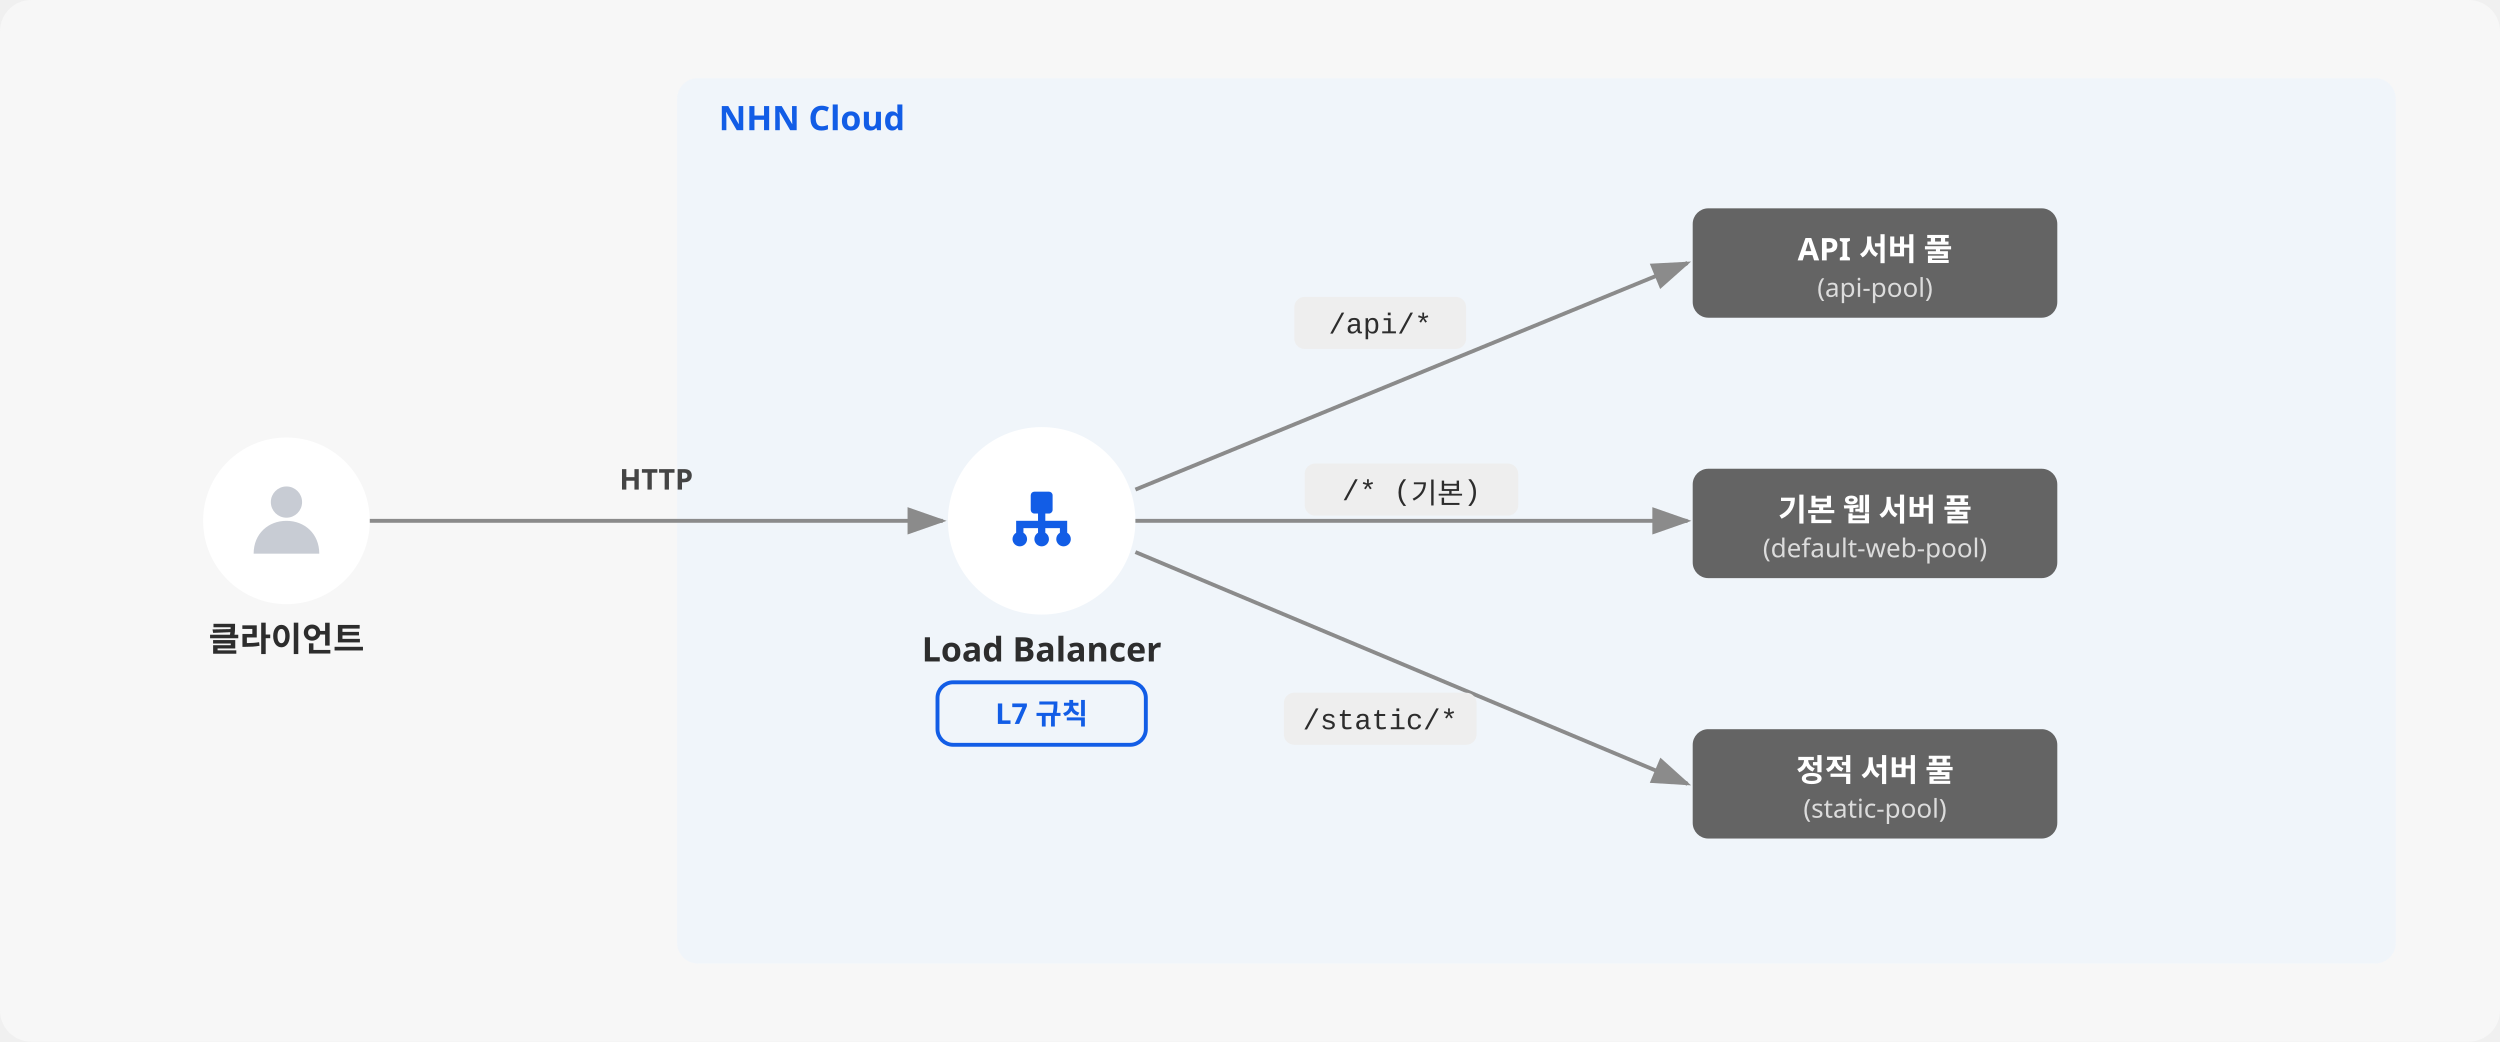
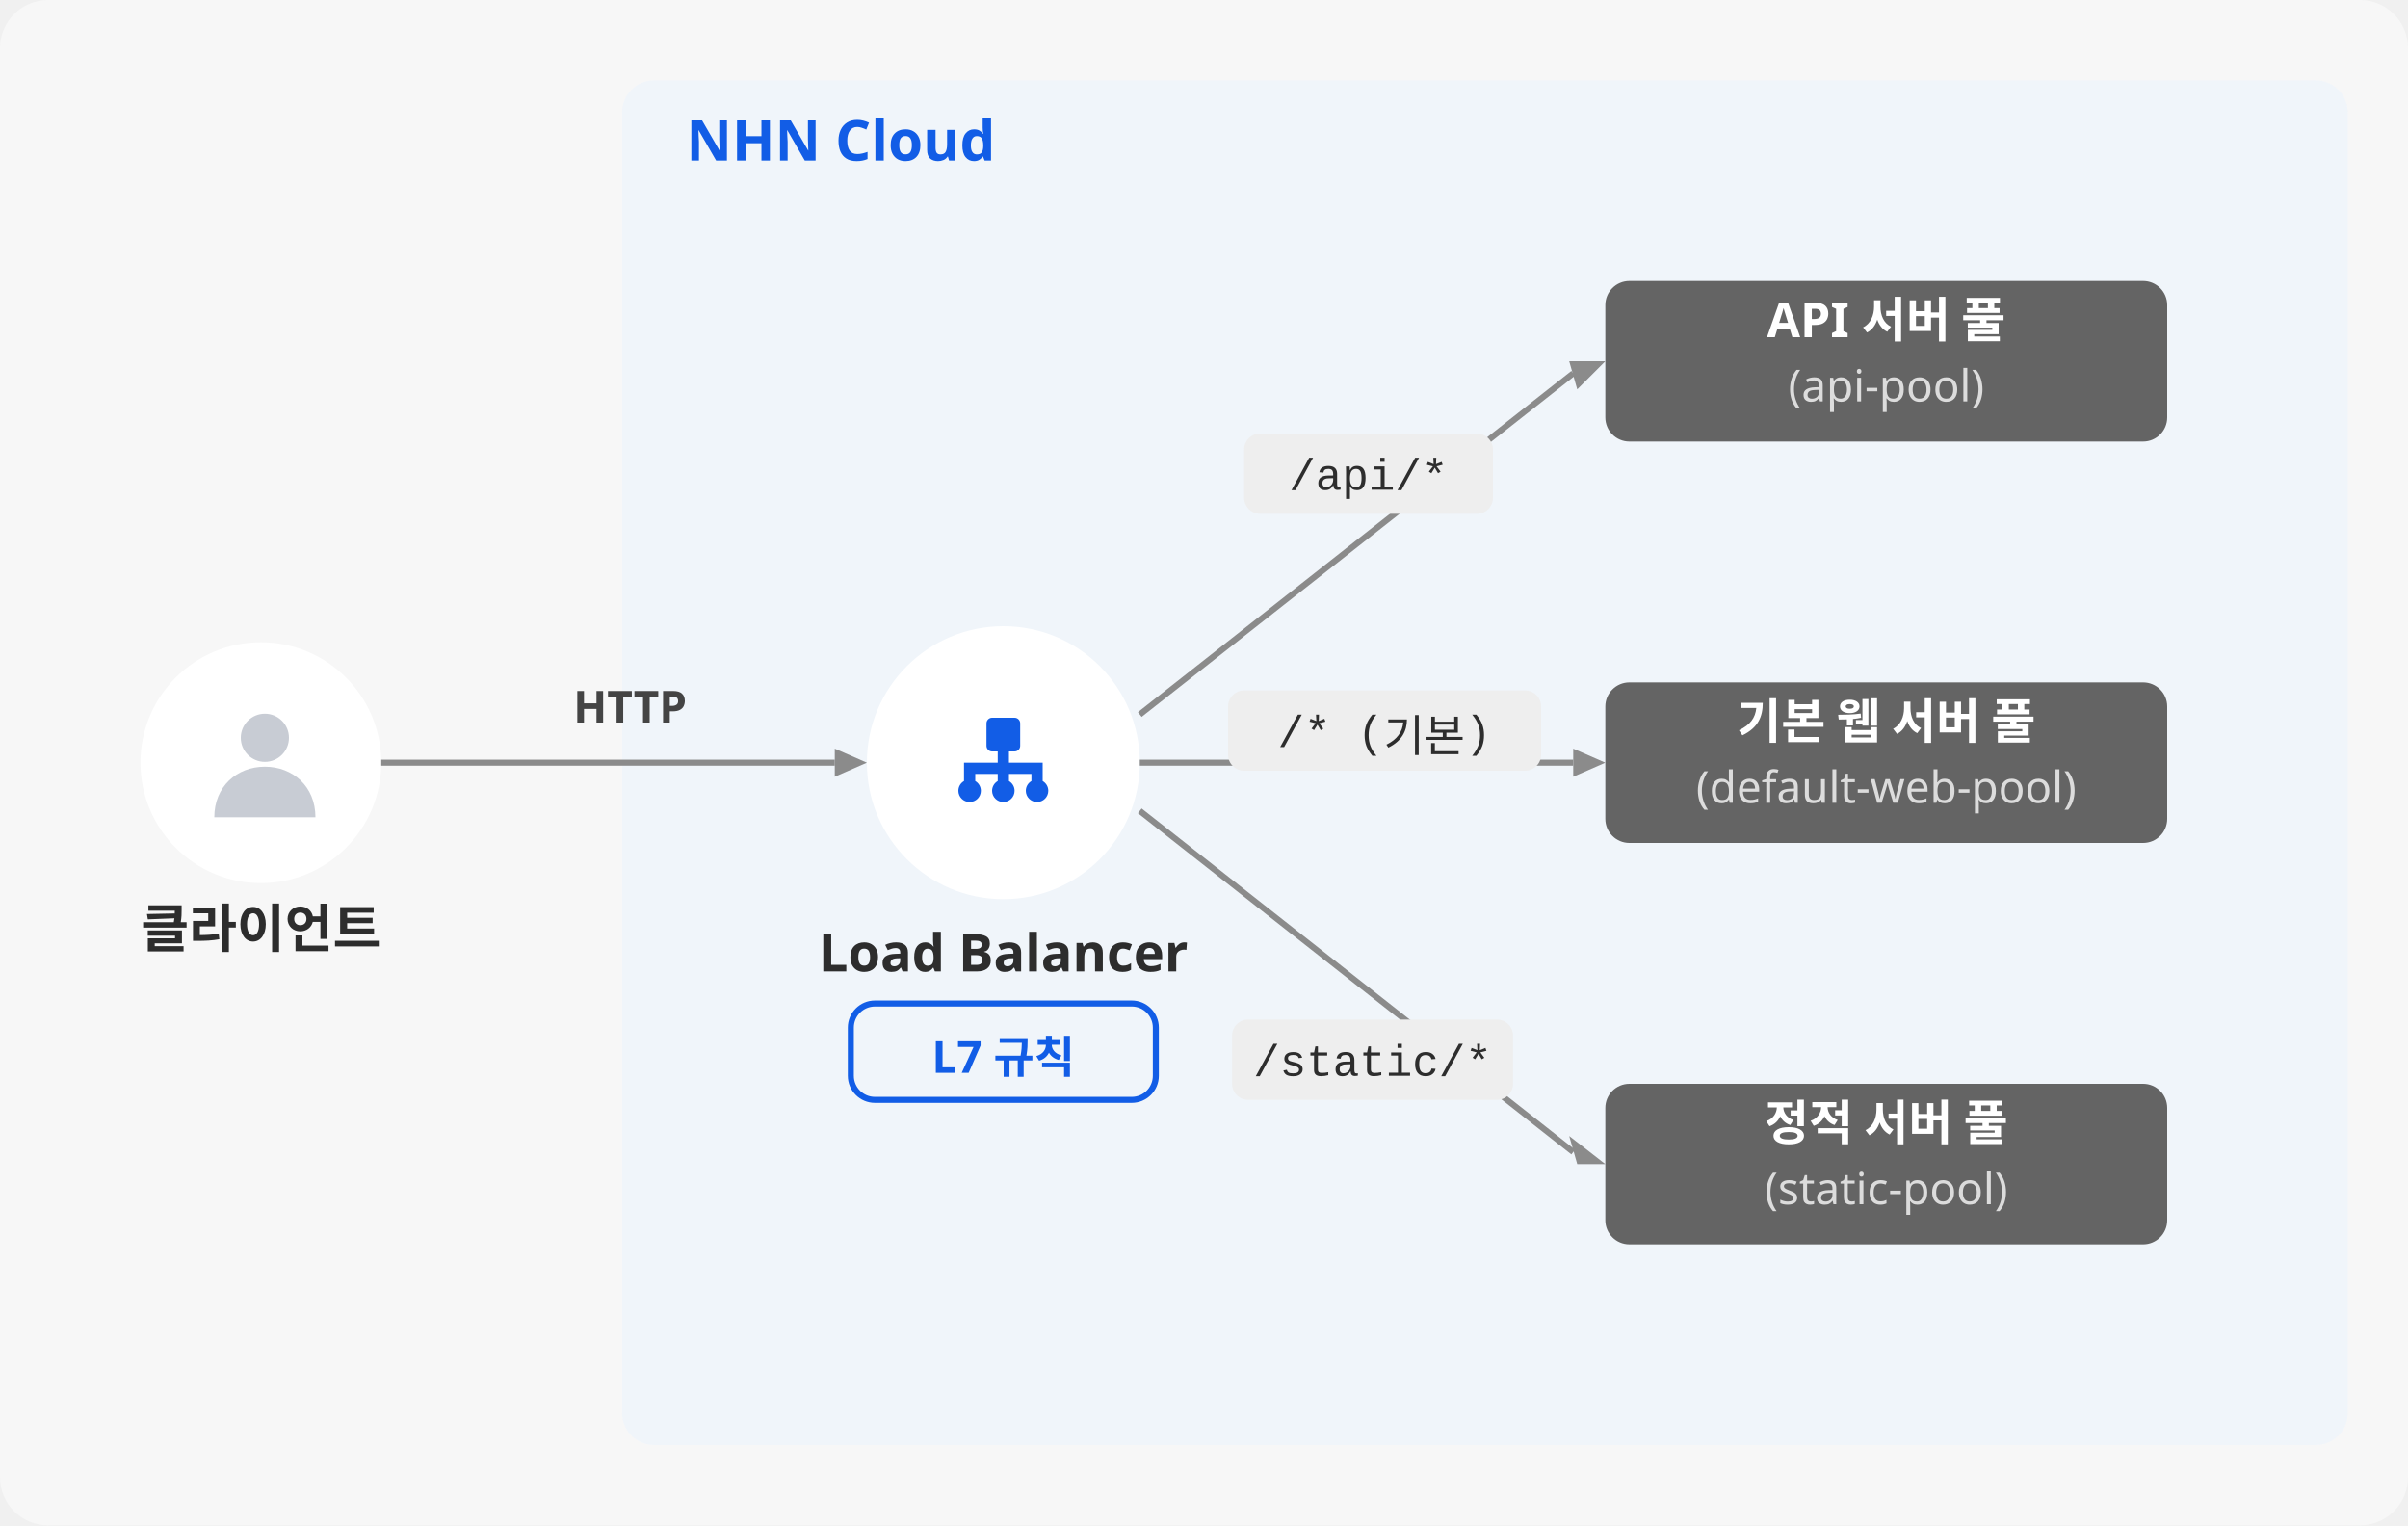
- <svg xmlns="http://www.w3.org/2000/svg" viewBox="0 0 960 400" font-family="'Pretendard', sans-serif">
-   <rect width="960" height="400" rx="12" fill="#F7F7F7" />
-   <defs>
-     <marker id="arrow" markerWidth="10" markerHeight="7" refX="9" refY="3.5" orient="auto">
-       <polygon points="0 0, 10 3.5, 0 7" fill="#8B8B8B" />
-     </marker>
-   </defs>
-   <rect x="260" y="30" width="660" height="340" rx="8" fill="#E7F2FF" opacity="0.4" />
-   <text x="276" y="50" fill="#125DE6" font-size="13" font-weight="700">NHN Cloud</text>
-   <circle cx="110" cy="200" r="32" fill="#FFFFFF" />
-   <g transform="translate(92.6, 182.6) scale(0.6)">
+ <svg xmlns="http://www.w3.org/2000/svg" viewBox="0 0 600 380" font-family="'Pretendard', sans-serif">
+   <rect width="600" height="380" rx="12" fill="#F7F7F7" />
+   <rect x="155" y="20" width="430" height="340" rx="8" fill="#E7F2FF" opacity="0.4" />
+   <text x="171" y="40" fill="#125DE6" font-size="14" font-weight="700">NHN Cloud</text>
+   <circle cx="65" cy="190" r="30" fill="#FFFFFF" />
+   <g transform="translate(48.6, 173.6) scale(0.6)">
    <circle cx="29" cy="17" r="10" fill="#C8CCD4" />
    <path fill-rule="evenodd" clip-rule="evenodd" d="M50 50C50 37.217 40.598 29 29 29C17.402 29 8 37.217 8 50H50Z" fill="#C8CCD4" />
  </g>
-   <text x="110" y="250" text-anchor="middle" fill="#2D2D2D" font-size="13" font-weight="600">클라이언트</text>
-   <line x1="142" y1="200" x2="362" y2="200" stroke="#8B8B8B" stroke-width="1.5" marker-end="url(#arrow)" />
-   <text x="252" y="188" text-anchor="middle" fill="#444444" font-size="11" font-weight="600">HTTP</text>
-   <circle cx="400" cy="200" r="36" fill="#FFFFFF" />
-   <g transform="translate(386, 186) scale(0.7)">
+   <text x="65" y="236" text-anchor="middle" fill="#2D2D2D" font-size="13" font-weight="600">클라이언트</text>
+   <line x1="95" y1="190" x2="208" y2="190" stroke="#8B8B8B" stroke-width="1.5" />
+   <polygon points="208,186.5 216,190 208,193.5" fill="#8B8B8B" />
+   <text x="157" y="180" text-anchor="middle" fill="#444444" font-size="11" font-weight="600">HTTP</text>
+   <circle cx="250" cy="190" r="34" fill="#FFFFFF" />
+   <g transform="translate(236, 176) scale(0.7)">
    <path d="M24 4C25.105 4 26 4.895 26 6V14C26 15.105 25.105 16 24 16H22V20H34V26.536C35.195 27.228 36 28.52 36 30C36 32.209 34.209 34 32 34C29.791 34 28 32.209 28 30C28 28.52 28.805 27.228 30 26.536V24H22V26.536C23.195 27.228 24 28.52 24 30C24 32.209 22.209 34 20 34C17.791 34 16 32.209 16 30C16 28.52 16.805 27.228 18 26.536V24H10V26.536C11.195 27.228 12 28.52 12 30C12 32.209 10.209 34 8 34C5.791 34 4 32.209 4 30C4 28.52 4.805 27.228 6 26.536V20H18V16H16C14.895 16 14 15.105 14 14V6C14 4.895 14.895 4 16 4H24Z" fill="#125DE6" />
  </g>
-   <text x="400" y="254" text-anchor="middle" fill="#2D2D2D" font-size="13" font-weight="600">Load Balancer</text>
-   <rect x="360" y="262" width="80" height="24" rx="6" fill="none" stroke="#125DE6" stroke-width="1.5" />
-   <text x="400" y="278" text-anchor="middle" fill="#125DE6" font-size="11" font-weight="600">L7 규칙</text>
-   <rect x="650" y="80" width="140" height="42" rx="6" fill="#646464" />
-   <text x="720" y="100" text-anchor="middle" fill="#FFFFFF" font-size="12" font-weight="600">API 서버 풀</text>
-   <text x="720" y="114" text-anchor="middle" fill="#DCDCDC" font-size="10">(api-pool)</text>
-   <rect x="650" y="180" width="140" height="42" rx="6" fill="#646464" />
-   <text x="720" y="200" text-anchor="middle" fill="#FFFFFF" font-size="12" font-weight="600">기본 웹 서버 풀</text>
-   <text x="720" y="214" text-anchor="middle" fill="#DCDCDC" font-size="10">(default-web-pool)</text>
-   <rect x="650" y="280" width="140" height="42" rx="6" fill="#646464" />
-   <text x="720" y="300" text-anchor="middle" fill="#FFFFFF" font-size="12" font-weight="600">정적 서버 풀</text>
-   <text x="720" y="314" text-anchor="middle" fill="#DCDCDC" font-size="10">(static-pool)</text>
-   <line x1="436" y1="188" x2="648" y2="101" stroke="#8B8B8B" stroke-width="1.5" marker-end="url(#arrow)" />
-   <rect x="497" y="114" width="66" height="20" rx="4" fill="#EEEEEE" />
-   <text x="530" y="128" text-anchor="middle" fill="#2D2D2D" font-size="11" font-family="'Consolas', 'Courier New', monospace">/api/*</text>
-   <line x1="436" y1="200" x2="648" y2="200" stroke="#8B8B8B" stroke-width="1.5" marker-end="url(#arrow)" />
-   <rect x="501" y="178" width="82" height="20" rx="4" fill="#EEEEEE" />
-   <text x="542" y="192" text-anchor="middle" fill="#2D2D2D" font-size="11" font-family="'Consolas', 'Courier New', monospace">/* (기본)</text>
-   <line x1="436" y1="212" x2="648" y2="301" stroke="#8B8B8B" stroke-width="1.5" marker-end="url(#arrow)" />
-   <rect x="493" y="266" width="74" height="20" rx="4" fill="#EEEEEE" />
-   <text x="530" y="280" text-anchor="middle" fill="#2D2D2D" font-size="11" font-family="'Consolas', 'Courier New', monospace">/static/*</text>
+   <text x="250" y="242" text-anchor="middle" fill="#2D2D2D" font-size="13" font-weight="600">Load Balancer</text>
+   <rect x="212" y="250" width="76" height="24" rx="6" fill="none" stroke="#125DE6" stroke-width="1.5" />
+   <text x="250" y="262" text-anchor="middle" dominant-baseline="central" fill="#125DE6" font-size="11" font-weight="600">L7 규칙</text>
+   <rect x="400" y="70" width="140" height="40" rx="6" fill="#646464" />
+   <text x="470" y="84" text-anchor="middle" fill="#FFFFFF" font-size="12" font-weight="600">API 서버 풀</text>
+   <text x="470" y="100" text-anchor="middle" fill="#DCDCDC" font-size="11">(api-pool)</text>
+   <rect x="400" y="170" width="140" height="40" rx="6" fill="#646464" />
+   <text x="470" y="184" text-anchor="middle" fill="#FFFFFF" font-size="12" font-weight="600">기본 웹 서버 풀</text>
+   <text x="470" y="200" text-anchor="middle" fill="#DCDCDC" font-size="11">(default-web-pool)</text>
+   <rect x="400" y="270" width="140" height="40" rx="6" fill="#646464" />
+   <text x="470" y="284" text-anchor="middle" fill="#FFFFFF" font-size="12" font-weight="600">정적 서버 풀</text>
+   <text x="470" y="300" text-anchor="middle" fill="#DCDCDC" font-size="11">(static-pool)</text>
+   <line x1="284" y1="178" x2="392" y2="93" stroke="#8B8B8B" stroke-width="1.5" />
+   <polygon points="393,97 400,90 391,90" fill="#8B8B8B" />
+   <rect x="310" y="108" width="62" height="20" rx="4" fill="#EEEEEE" />
+   <text x="341" y="122" text-anchor="middle" fill="#2D2D2D" font-size="11" font-family="'Consolas', 'Courier New', monospace">/api/*</text>
+   <line x1="284" y1="190" x2="392" y2="190" stroke="#8B8B8B" stroke-width="1.5" />
+   <polygon points="392,186.5 400,190 392,193.5" fill="#8B8B8B" />
+   <rect x="306" y="172" width="78" height="20" rx="4" fill="#EEEEEE" />
+   <text x="345" y="186" text-anchor="middle" fill="#2D2D2D" font-size="11" font-family="'Consolas', 'Courier New', monospace">/* (기본)</text>
+   <line x1="284" y1="202" x2="392" y2="287" stroke="#8B8B8B" stroke-width="1.5" />
+   <polygon points="391,283 400,290 393,290" fill="#8B8B8B" />
+   <rect x="307" y="254" width="70" height="20" rx="4" fill="#EEEEEE" />
+   <text x="342" y="268" text-anchor="middle" fill="#2D2D2D" font-size="11" font-family="'Consolas', 'Courier New', monospace">/static/*</text>
</svg>
